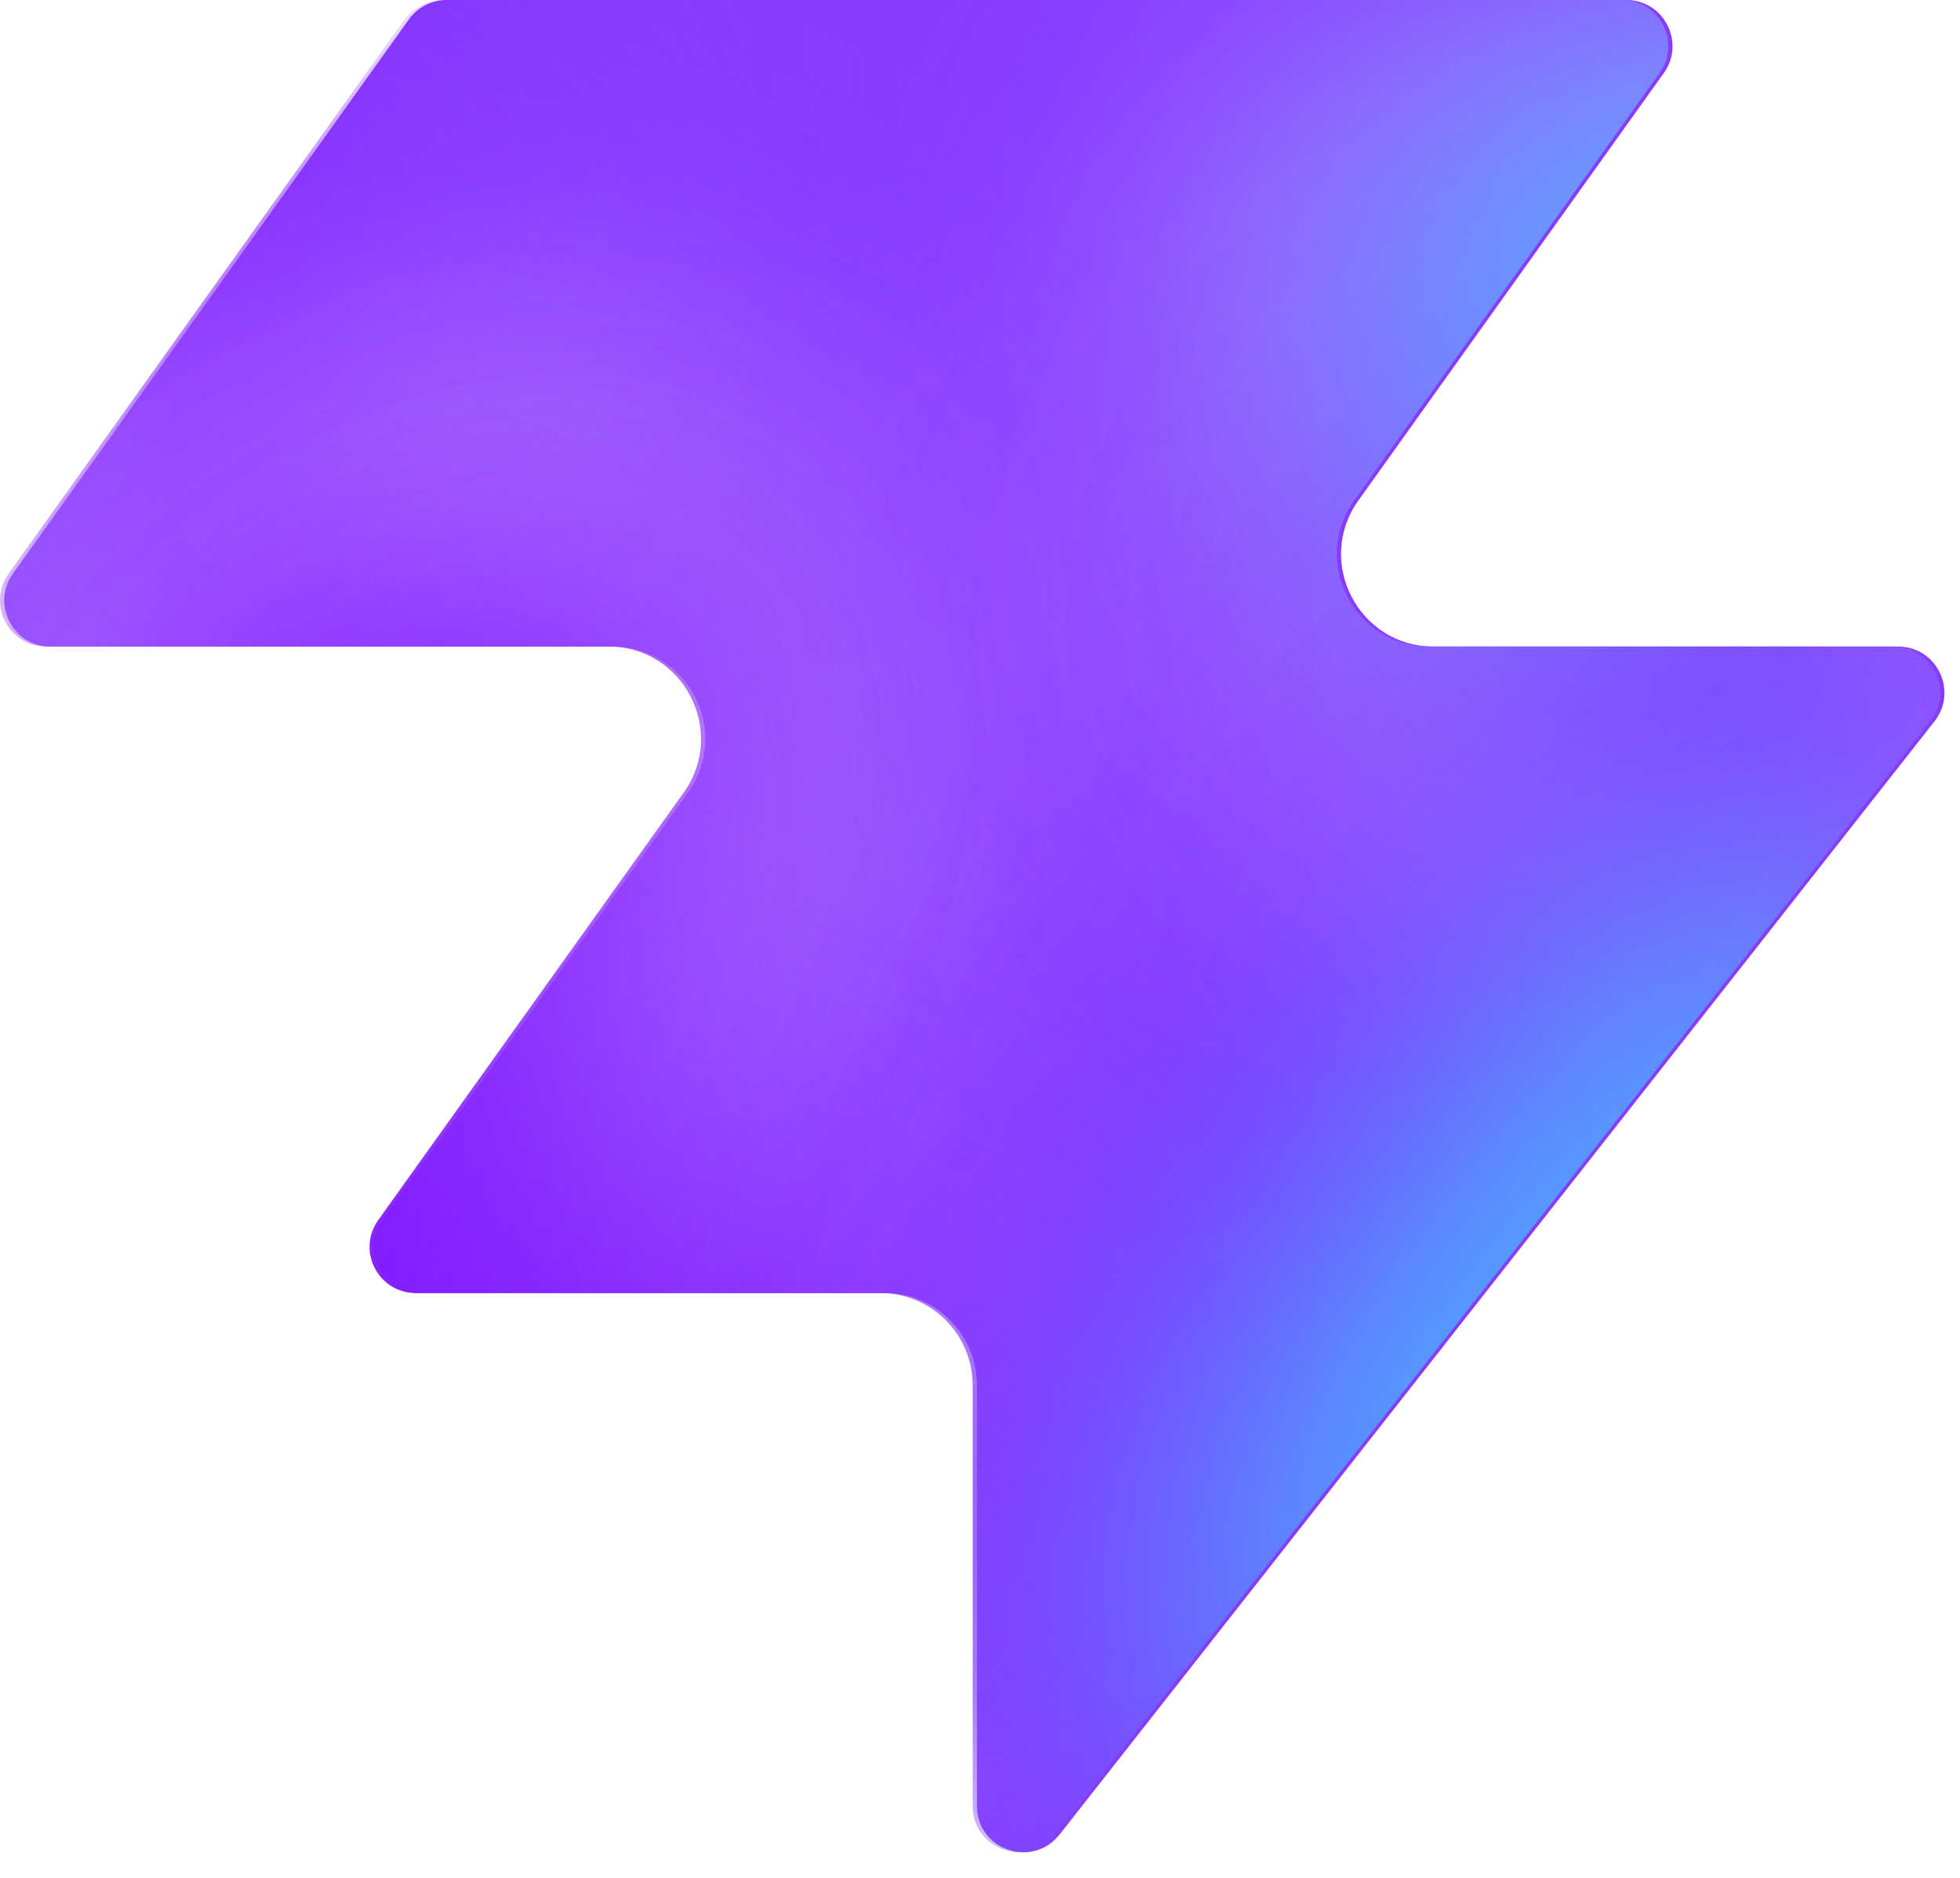
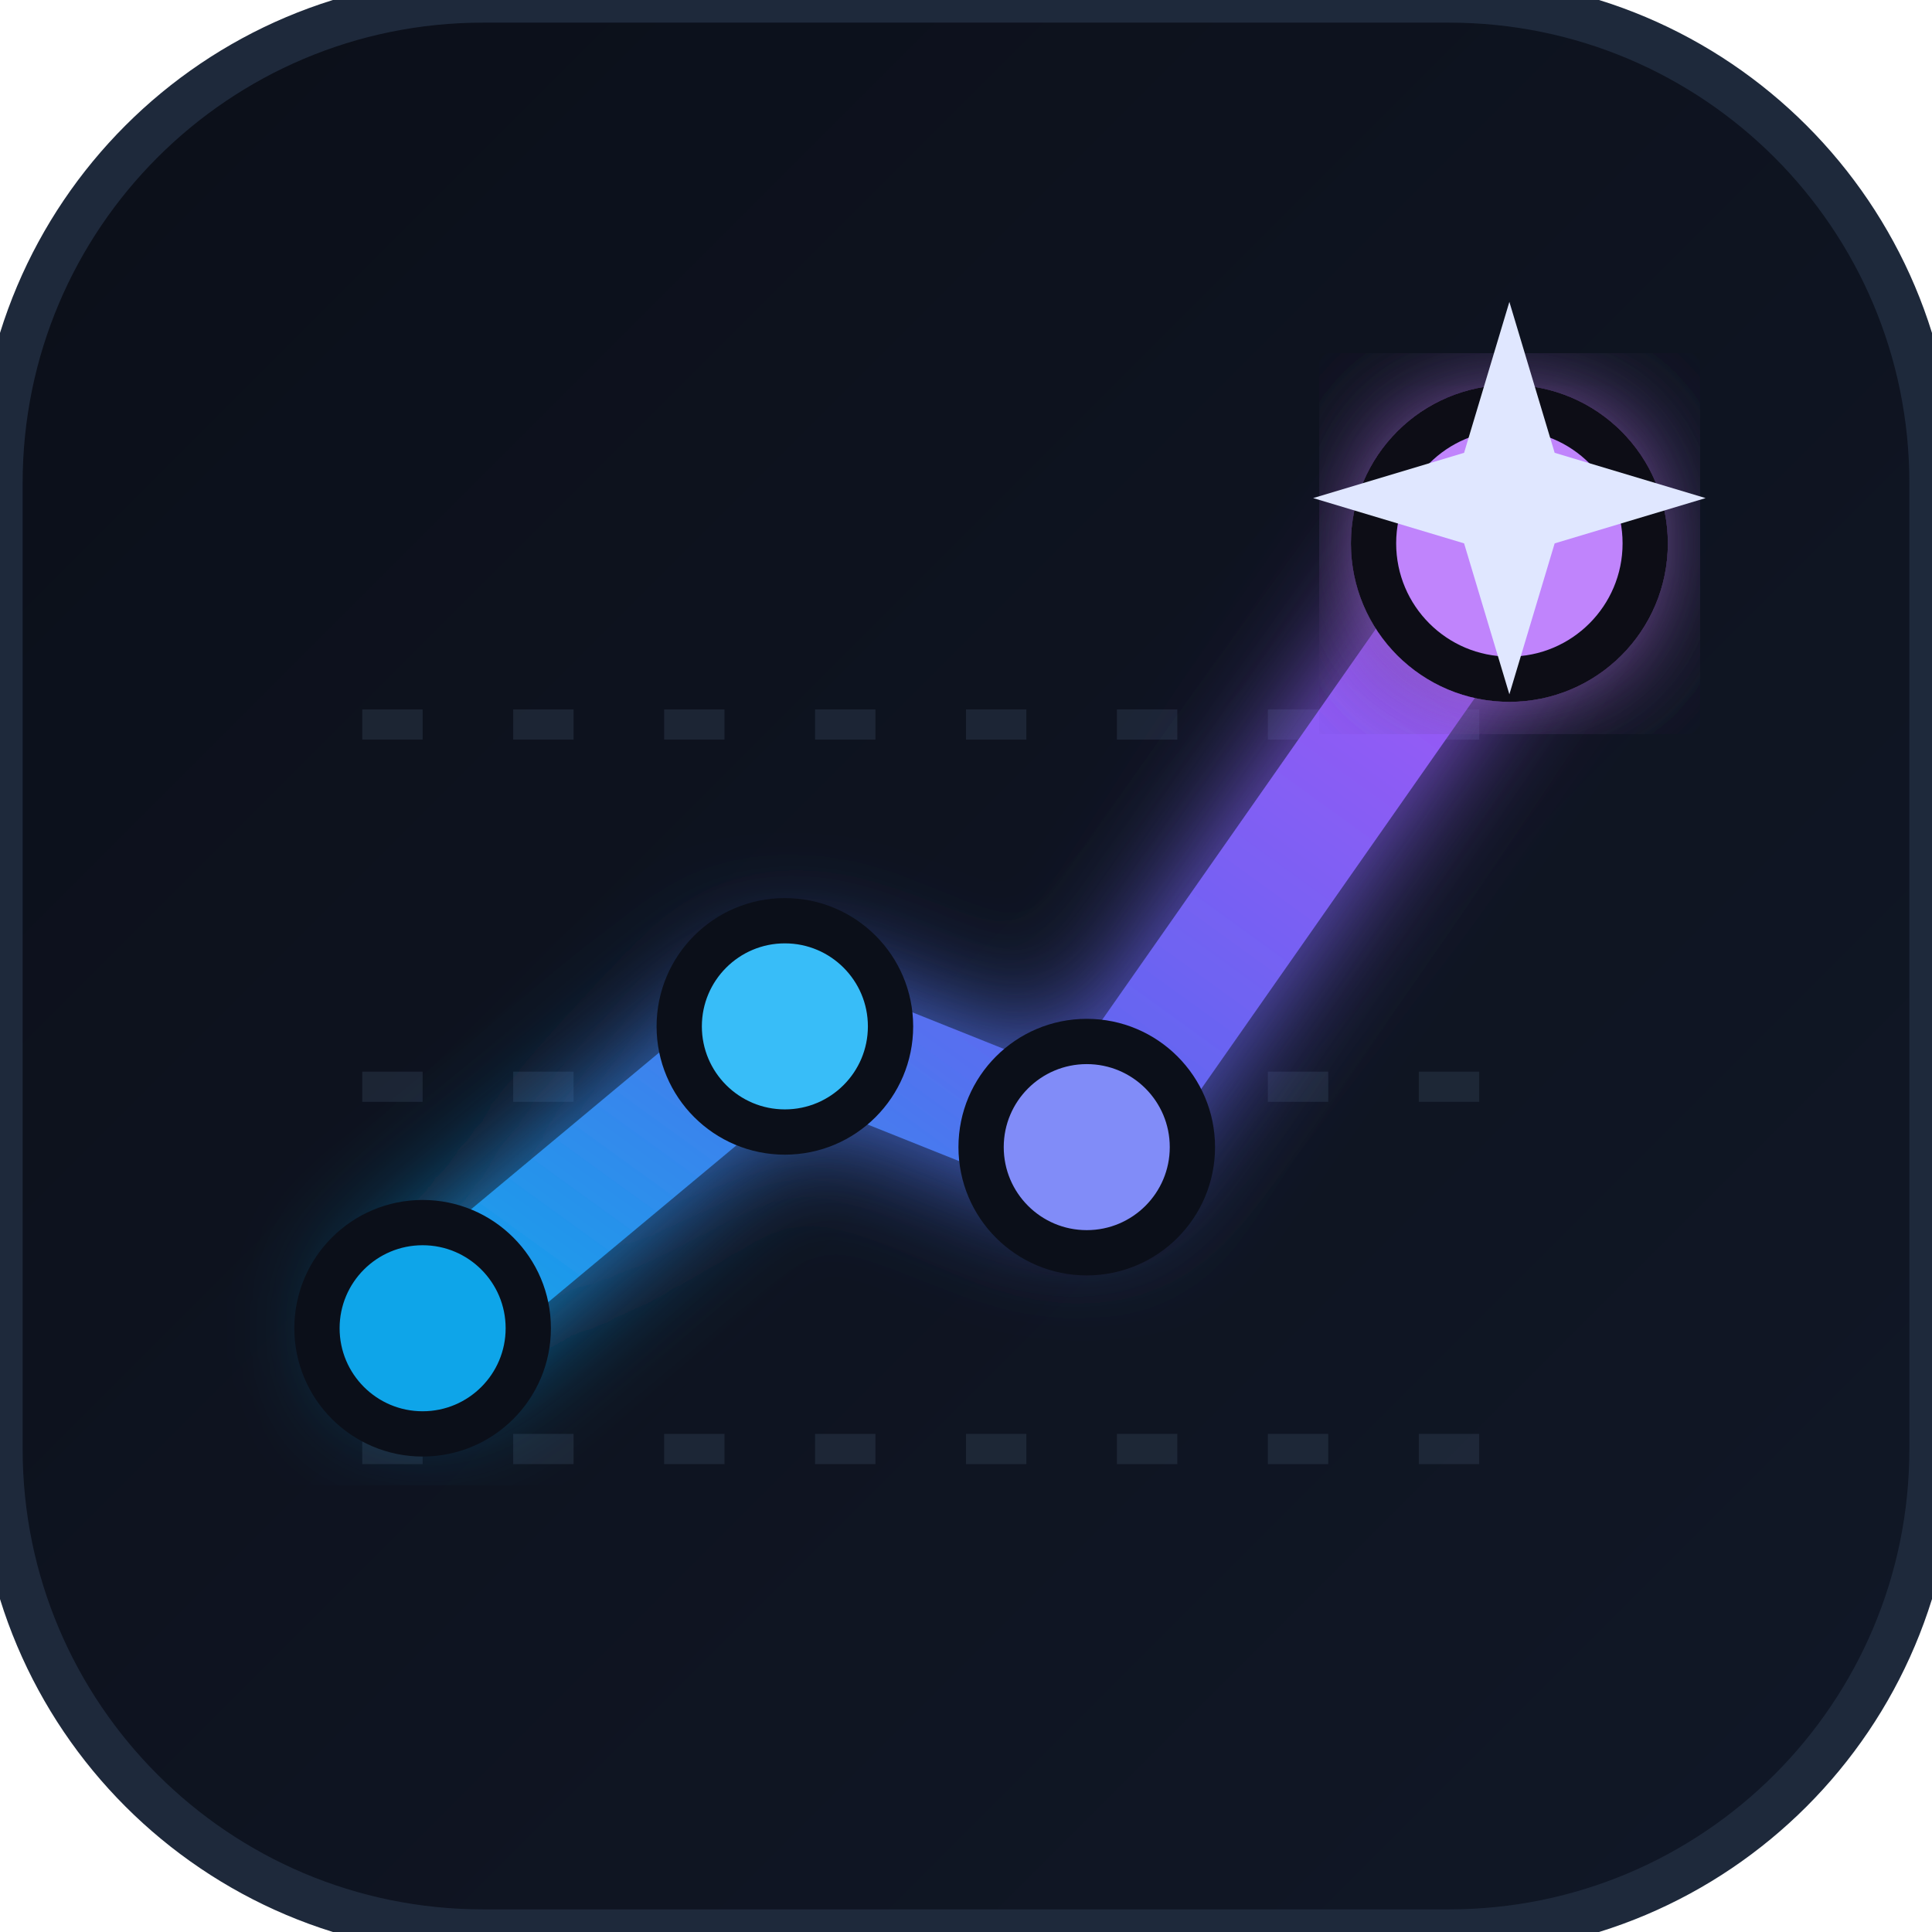
- <svg xmlns="http://www.w3.org/2000/svg" width="48" height="46" fill="none" viewBox="0 0 48 46">
-   <path fill="#863bff" d="M25.946 44.938c-.664.845-2.021.375-2.021-.698V33.937a2.26 2.26 0 0 0-2.262-2.262H10.287c-.92 0-1.456-1.04-.92-1.788l7.48-10.471c1.07-1.497 0-3.578-1.842-3.578H1.237c-.92 0-1.456-1.04-.92-1.788L10.013.474c.214-.297.556-.474.92-.474h28.894c.92 0 1.456 1.04.92 1.788l-7.48 10.471c-1.07 1.498 0 3.579 1.842 3.579h11.377c.943 0 1.473 1.088.89 1.83L25.947 44.94z" style="fill:#863bff;fill:color(display-p3 .525 .23 1);fill-opacity:1" />
-   <mask id="a" width="48" height="46" x="0" y="0" maskUnits="userSpaceOnUse" style="mask-type:alpha">
-     <path fill="#000" d="M25.842 44.938c-.664.844-2.021.375-2.021-.698V33.937a2.26 2.26 0 0 0-2.262-2.262H10.183c-.92 0-1.456-1.04-.92-1.788l7.48-10.471c1.07-1.498 0-3.579-1.842-3.579H1.133c-.92 0-1.456-1.04-.92-1.787L9.91.473c.214-.297.556-.474.92-.474h28.894c.92 0 1.456 1.04.92 1.788l-7.48 10.471c-1.07 1.498 0 3.578 1.842 3.578h11.377c.943 0 1.473 1.088.89 1.832L25.843 44.94z" style="fill:#000;fill-opacity:1" />
-   </mask>
-   <g mask="url(#a)">
-     <g filter="url(#b)">
-       <ellipse cx="5.508" cy="14.704" fill="#ede6ff" rx="5.508" ry="14.704" style="fill:#ede6ff;fill:color(display-p3 .927 .903 1);fill-opacity:1" transform="matrix(.00324 1 1 -.00324 -4.47 31.516)" />
-     </g>
-     <g filter="url(#c)">
-       <ellipse cx="10.399" cy="29.851" fill="#ede6ff" rx="10.399" ry="29.851" style="fill:#ede6ff;fill:color(display-p3 .927 .903 1);fill-opacity:1" transform="matrix(.00324 1 1 -.00324 -39.328 7.883)" />
-     </g>
-     <g filter="url(#d)">
-       <ellipse cx="5.508" cy="30.487" fill="#7e14ff" rx="5.508" ry="30.487" style="fill:#7e14ff;fill:color(display-p3 .492 .077 1);fill-opacity:1" transform="rotate(89.814 -25.913 -14.639)scale(1 -1)" />
-     </g>
-     <g filter="url(#e)">
-       <ellipse cx="5.508" cy="30.599" fill="#7e14ff" rx="5.508" ry="30.599" style="fill:#7e14ff;fill:color(display-p3 .492 .077 1);fill-opacity:1" transform="rotate(89.814 -32.644 -3.334)scale(1 -1)" />
-     </g>
-     <g filter="url(#f)">
-       <ellipse cx="5.508" cy="30.599" fill="#7e14ff" rx="5.508" ry="30.599" style="fill:#7e14ff;fill:color(display-p3 .492 .077 1);fill-opacity:1" transform="matrix(.00324 1 1 -.00324 -34.34 30.47)" />
-     </g>
-     <g filter="url(#g)">
-       <ellipse cx="14.072" cy="22.078" fill="#ede6ff" rx="14.072" ry="22.078" style="fill:#ede6ff;fill:color(display-p3 .927 .903 1);fill-opacity:1" transform="rotate(93.35 24.506 48.493)scale(-1 1)" />
-     </g>
-     <g filter="url(#h)">
-       <ellipse cx="3.47" cy="21.501" fill="#7e14ff" rx="3.47" ry="21.501" style="fill:#7e14ff;fill:color(display-p3 .492 .077 1);fill-opacity:1" transform="rotate(89.009 28.708 47.59)scale(-1 1)" />
-     </g>
-     <g filter="url(#i)">
-       <ellipse cx="3.47" cy="21.501" fill="#7e14ff" rx="3.47" ry="21.501" style="fill:#7e14ff;fill:color(display-p3 .492 .077 1);fill-opacity:1" transform="rotate(89.009 28.708 47.59)scale(-1 1)" />
-     </g>
-     <g filter="url(#j)">
-       <ellipse cx=".387" cy="8.972" fill="#7e14ff" rx="4.407" ry="29.108" style="fill:#7e14ff;fill:color(display-p3 .492 .077 1);fill-opacity:1" transform="rotate(39.51 .387 8.972)" />
-     </g>
-     <g filter="url(#k)">
-       <ellipse cx="47.523" cy="-6.092" fill="#7e14ff" rx="4.407" ry="29.108" style="fill:#7e14ff;fill:color(display-p3 .492 .077 1);fill-opacity:1" transform="rotate(37.892 47.523 -6.092)" />
-     </g>
-     <g filter="url(#l)">
-       <ellipse cx="41.412" cy="6.333" fill="#47bfff" rx="5.971" ry="9.665" style="fill:#47bfff;fill:color(display-p3 .28 .748 1);fill-opacity:1" transform="rotate(37.892 41.412 6.333)" />
-     </g>
-     <g filter="url(#m)">
-       <ellipse cx="-1.879" cy="38.332" fill="#7e14ff" rx="4.407" ry="29.108" style="fill:#7e14ff;fill:color(display-p3 .492 .077 1);fill-opacity:1" transform="rotate(37.892 -1.88 38.332)" />
-     </g>
-     <g filter="url(#n)">
-       <ellipse cx="-1.879" cy="38.332" fill="#7e14ff" rx="4.407" ry="29.108" style="fill:#7e14ff;fill:color(display-p3 .492 .077 1);fill-opacity:1" transform="rotate(37.892 -1.88 38.332)" />
-     </g>
-     <g filter="url(#o)">
-       <ellipse cx="35.651" cy="29.907" fill="#7e14ff" rx="4.407" ry="29.108" style="fill:#7e14ff;fill:color(display-p3 .492 .077 1);fill-opacity:1" transform="rotate(37.892 35.651 29.907)" />
-     </g>
-     <g filter="url(#p)">
-       <ellipse cx="38.418" cy="32.4" fill="#47bfff" rx="5.971" ry="15.297" style="fill:#47bfff;fill:color(display-p3 .28 .748 1);fill-opacity:1" transform="rotate(37.892 38.418 32.4)" />
-     </g>
-   </g>
+ <svg xmlns="http://www.w3.org/2000/svg" viewBox="0 0 64 64" width="64" height="64" fill="none">
  <defs>
-     <filter id="b" width="60.045" height="41.654" x="-19.77" y="16.149" color-interpolation-filters="sRGB" filterUnits="userSpaceOnUse">
-       <feFlood flood-opacity="0" result="BackgroundImageFix" />
-       <feBlend in="SourceGraphic" in2="BackgroundImageFix" result="shape" />
-       <feGaussianBlur result="effect1_foregroundBlur_2002_17158" stdDeviation="7.659" />
-     </filter>
-     <filter id="c" width="90.34" height="51.437" x="-54.613" y="-7.533" color-interpolation-filters="sRGB" filterUnits="userSpaceOnUse">
-       <feFlood flood-opacity="0" result="BackgroundImageFix" />
-       <feBlend in="SourceGraphic" in2="BackgroundImageFix" result="shape" />
-       <feGaussianBlur result="effect1_foregroundBlur_2002_17158" stdDeviation="7.659" />
-     </filter>
-     <filter id="d" width="79.355" height="29.4" x="-49.64" y="2.03" color-interpolation-filters="sRGB" filterUnits="userSpaceOnUse">
-       <feFlood flood-opacity="0" result="BackgroundImageFix" />
-       <feBlend in="SourceGraphic" in2="BackgroundImageFix" result="shape" />
-       <feGaussianBlur result="effect1_foregroundBlur_2002_17158" stdDeviation="4.596" />
-     </filter>
-     <filter id="e" width="79.579" height="29.4" x="-45.045" y="20.029" color-interpolation-filters="sRGB" filterUnits="userSpaceOnUse">
-       <feFlood flood-opacity="0" result="BackgroundImageFix" />
-       <feBlend in="SourceGraphic" in2="BackgroundImageFix" result="shape" />
-       <feGaussianBlur result="effect1_foregroundBlur_2002_17158" stdDeviation="4.596" />
-     </filter>
-     <filter id="f" width="79.579" height="29.4" x="-43.513" y="21.178" color-interpolation-filters="sRGB" filterUnits="userSpaceOnUse">
-       <feFlood flood-opacity="0" result="BackgroundImageFix" />
-       <feBlend in="SourceGraphic" in2="BackgroundImageFix" result="shape" />
-       <feGaussianBlur result="effect1_foregroundBlur_2002_17158" stdDeviation="4.596" />
-     </filter>
-     <filter id="g" width="74.749" height="58.852" x="15.756" y="-17.901" color-interpolation-filters="sRGB" filterUnits="userSpaceOnUse">
-       <feFlood flood-opacity="0" result="BackgroundImageFix" />
-       <feBlend in="SourceGraphic" in2="BackgroundImageFix" result="shape" />
-       <feGaussianBlur result="effect1_foregroundBlur_2002_17158" stdDeviation="7.659" />
-     </filter>
-     <filter id="h" width="61.377" height="25.362" x="23.548" y="2.284" color-interpolation-filters="sRGB" filterUnits="userSpaceOnUse">
-       <feFlood flood-opacity="0" result="BackgroundImageFix" />
-       <feBlend in="SourceGraphic" in2="BackgroundImageFix" result="shape" />
-       <feGaussianBlur result="effect1_foregroundBlur_2002_17158" stdDeviation="4.596" />
-     </filter>
-     <filter id="i" width="61.377" height="25.362" x="23.548" y="2.284" color-interpolation-filters="sRGB" filterUnits="userSpaceOnUse">
-       <feFlood flood-opacity="0" result="BackgroundImageFix" />
-       <feBlend in="SourceGraphic" in2="BackgroundImageFix" result="shape" />
-       <feGaussianBlur result="effect1_foregroundBlur_2002_17158" stdDeviation="4.596" />
-     </filter>
-     <filter id="j" width="56.045" height="63.649" x="-27.636" y="-22.853" color-interpolation-filters="sRGB" filterUnits="userSpaceOnUse">
-       <feFlood flood-opacity="0" result="BackgroundImageFix" />
-       <feBlend in="SourceGraphic" in2="BackgroundImageFix" result="shape" />
-       <feGaussianBlur result="effect1_foregroundBlur_2002_17158" stdDeviation="4.596" />
-     </filter>
-     <filter id="k" width="54.814" height="64.646" x="20.116" y="-38.415" color-interpolation-filters="sRGB" filterUnits="userSpaceOnUse">
-       <feFlood flood-opacity="0" result="BackgroundImageFix" />
-       <feBlend in="SourceGraphic" in2="BackgroundImageFix" result="shape" />
-       <feGaussianBlur result="effect1_foregroundBlur_2002_17158" stdDeviation="4.596" />
-     </filter>
-     <filter id="l" width="33.541" height="35.313" x="24.641" y="-11.323" color-interpolation-filters="sRGB" filterUnits="userSpaceOnUse">
-       <feFlood flood-opacity="0" result="BackgroundImageFix" />
-       <feBlend in="SourceGraphic" in2="BackgroundImageFix" result="shape" />
-       <feGaussianBlur result="effect1_foregroundBlur_2002_17158" stdDeviation="4.596" />
-     </filter>
-     <filter id="m" width="54.814" height="64.646" x="-29.286" y="6.009" color-interpolation-filters="sRGB" filterUnits="userSpaceOnUse">
-       <feFlood flood-opacity="0" result="BackgroundImageFix" />
-       <feBlend in="SourceGraphic" in2="BackgroundImageFix" result="shape" />
-       <feGaussianBlur result="effect1_foregroundBlur_2002_17158" stdDeviation="4.596" />
-     </filter>
-     <filter id="n" width="54.814" height="64.646" x="-29.286" y="6.009" color-interpolation-filters="sRGB" filterUnits="userSpaceOnUse">
-       <feFlood flood-opacity="0" result="BackgroundImageFix" />
-       <feBlend in="SourceGraphic" in2="BackgroundImageFix" result="shape" />
-       <feGaussianBlur result="effect1_foregroundBlur_2002_17158" stdDeviation="4.596" />
-     </filter>
-     <filter id="o" width="54.814" height="64.646" x="8.244" y="-2.416" color-interpolation-filters="sRGB" filterUnits="userSpaceOnUse">
-       <feFlood flood-opacity="0" result="BackgroundImageFix" />
-       <feBlend in="SourceGraphic" in2="BackgroundImageFix" result="shape" />
-       <feGaussianBlur result="effect1_foregroundBlur_2002_17158" stdDeviation="4.596" />
-     </filter>
-     <filter id="p" width="39.409" height="43.623" x="18.713" y="10.588" color-interpolation-filters="sRGB" filterUnits="userSpaceOnUse">
-       <feFlood flood-opacity="0" result="BackgroundImageFix" />
-       <feBlend in="SourceGraphic" in2="BackgroundImageFix" result="shape" />
-       <feGaussianBlur result="effect1_foregroundBlur_2002_17158" stdDeviation="4.596" />
+     <linearGradient id="bg-grad" x1="0%" y1="0%" x2="100%" y2="100%">
+       <stop offset="0%" stop-color="#0b0f19" />
+       <stop offset="100%" stop-color="#111827" />
+     </linearGradient>
+     <linearGradient id="primary-grad" x1="0%" y1="100%" x2="100%" y2="0%">
+       <stop offset="0%" stop-color="#0ea5e9" />
+       <stop offset="50%" stop-color="#6366f1" />
+       <stop offset="100%" stop-color="#a855f7" />
+     </linearGradient>
+     <filter id="glow" x="-20%" y="-20%" width="140%" height="140%">
+       <feGaussianBlur stdDeviation="2" result="blur" />
+       <feComposite in="SourceGraphic" in2="blur" operator="over" />
    </filter>
  </defs>
+   <rect width="64" height="64" rx="16" fill="url(#bg-grad)" stroke="#1e293b" stroke-width="1.5" />
+   <path d="M12 48 H52 M12 36 H52 M12 24 H52" stroke="#334155" stroke-width="1" stroke-dasharray="2 3" opacity="0.4" />
+   <path d="M14 44 L26 34 L36 38 L50 18" stroke="url(#primary-grad)" stroke-width="4" stroke-linecap="round" stroke-linejoin="round" filter="url(#glow)" />
+   <circle cx="14" cy="44" r="3.5" fill="#0ea5e9" stroke="#0b0f19" stroke-width="1.5" />
+   <circle cx="26" cy="34" r="3.5" fill="#38bdf8" stroke="#0b0f19" stroke-width="1.5" />
+   <circle cx="36" cy="38" r="3.5" fill="#818cf8" stroke="#0b0f19" stroke-width="1.5" />
+   <circle cx="50" cy="18" r="4.5" fill="#c084fc" stroke="#0b0f19" stroke-width="1.5" filter="url(#glow)" />
+   <path d="M50 10 L51.5 15 L56.5 16.5 L51.5 18 L50 23 L48.5 18 L43.5 16.5 L48.5 15 Z" fill="#e0e7ff" />
</svg>
